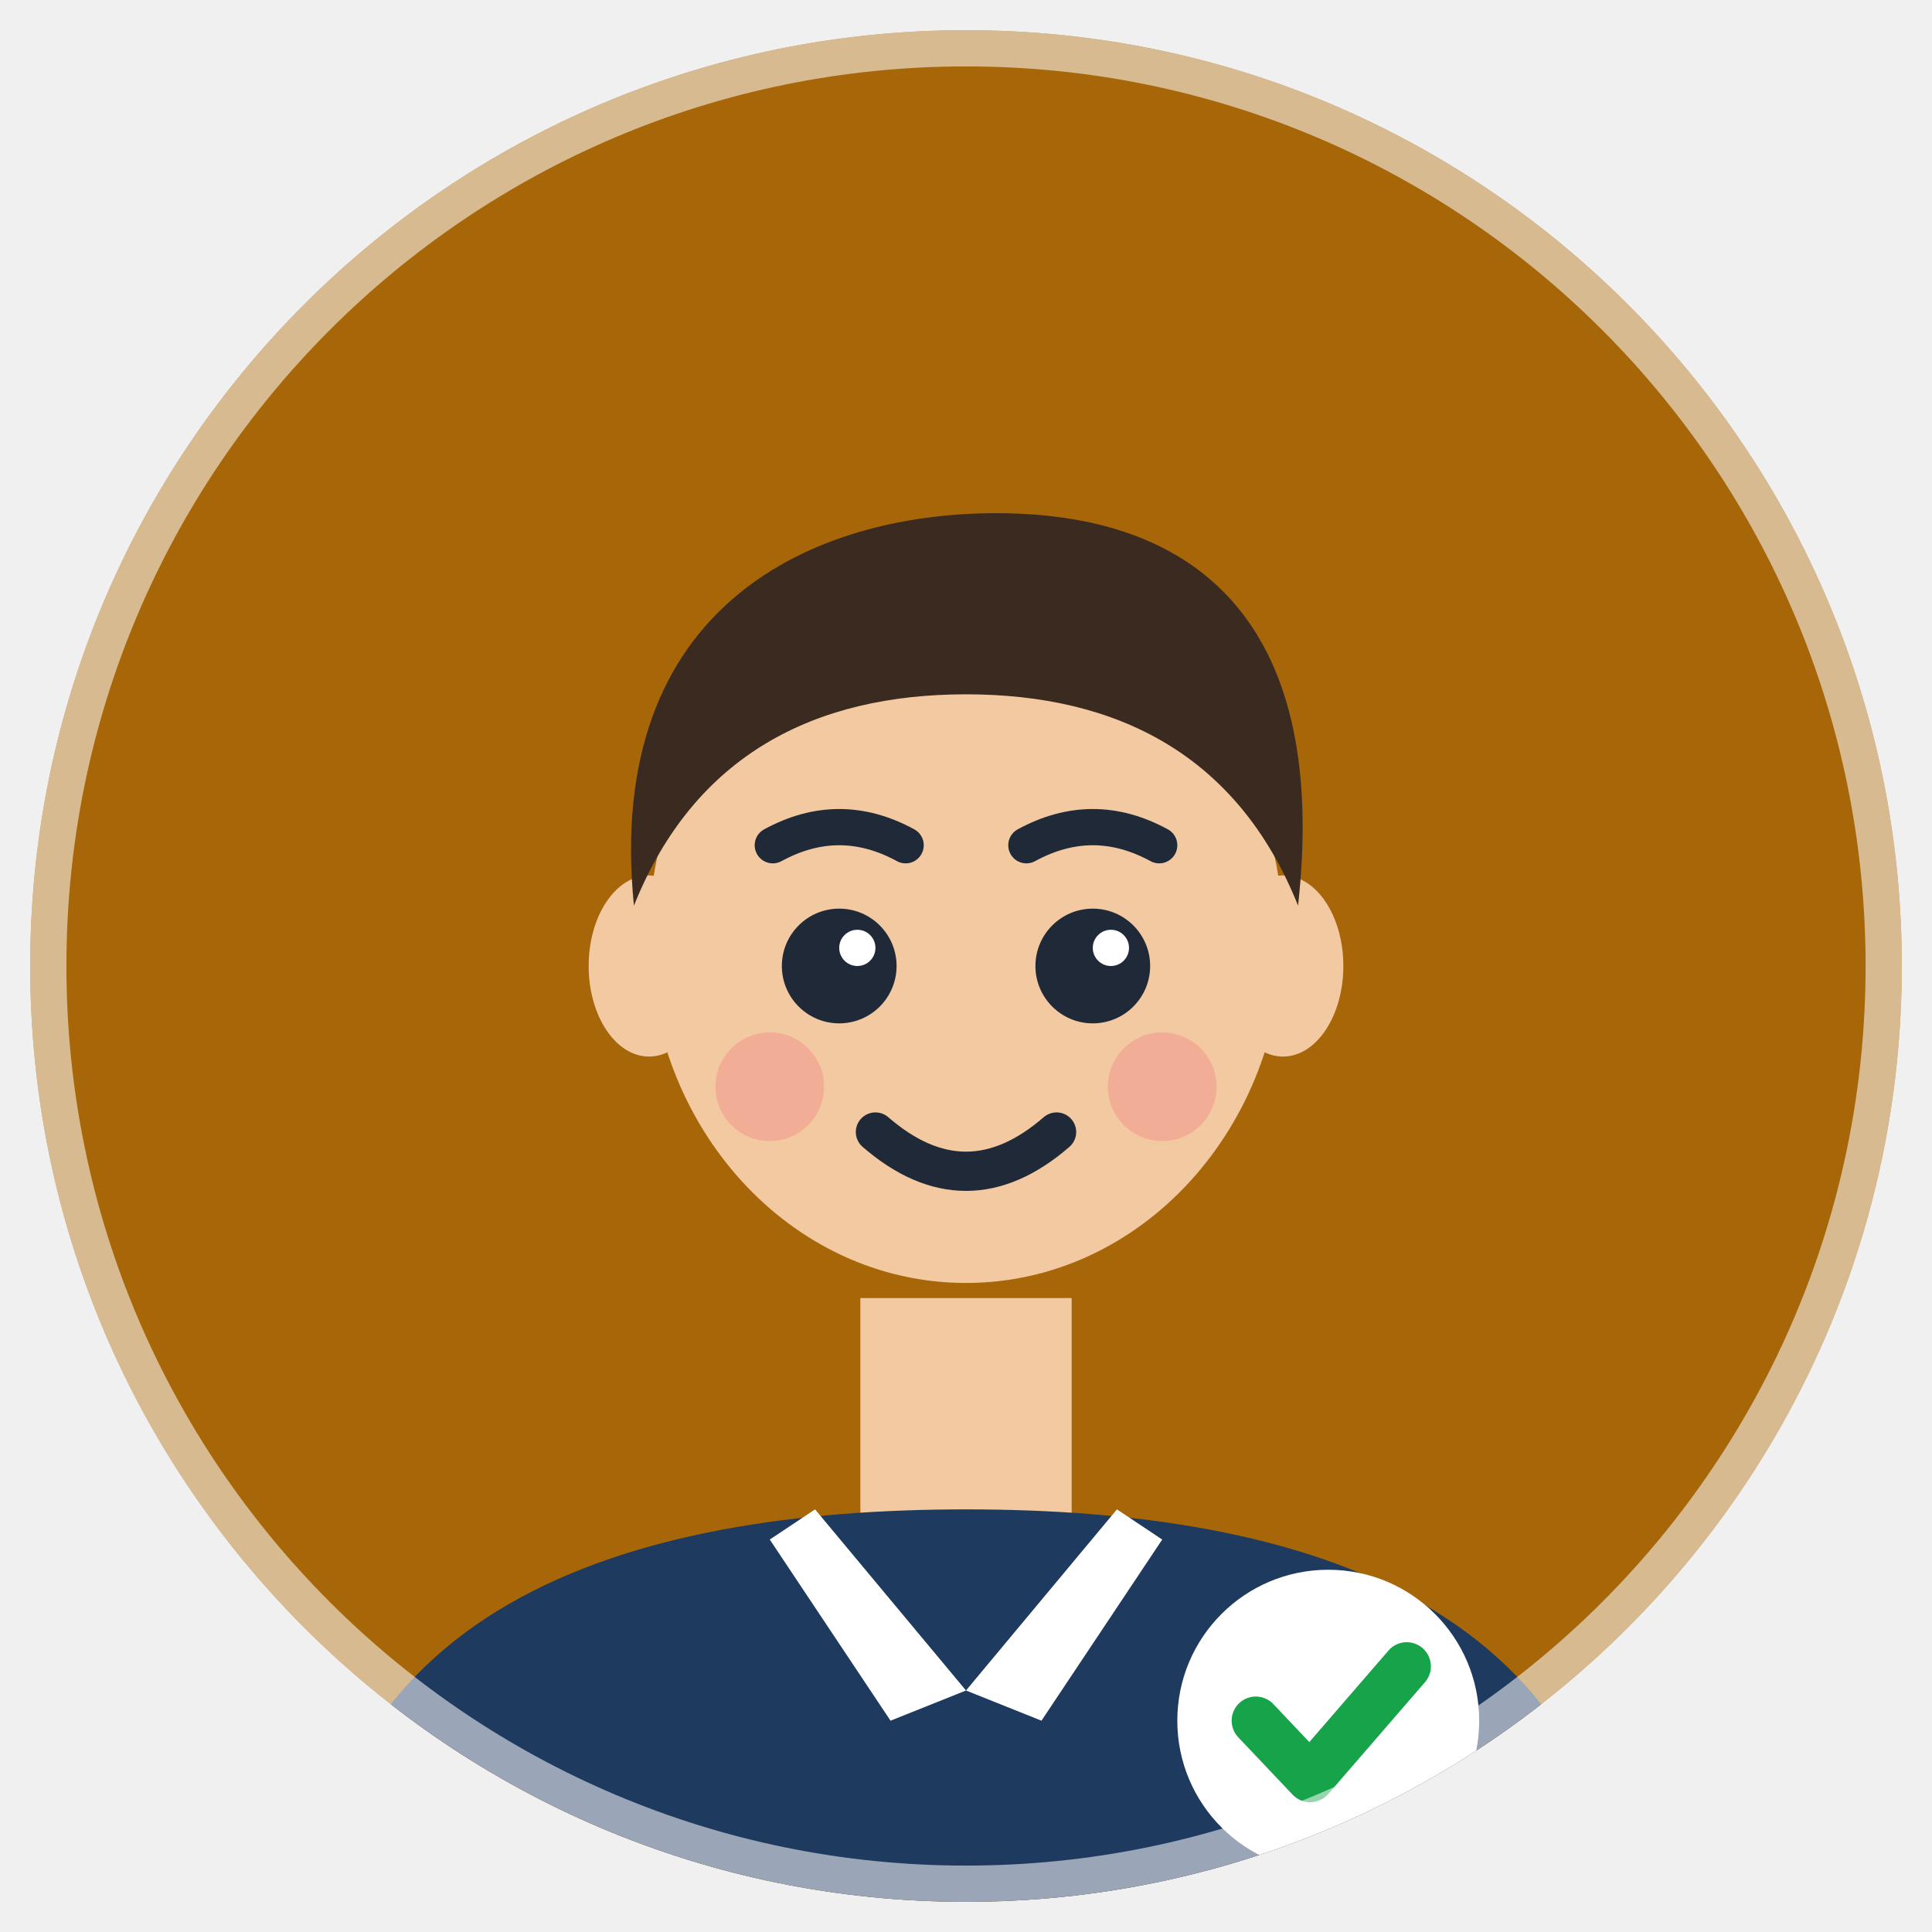
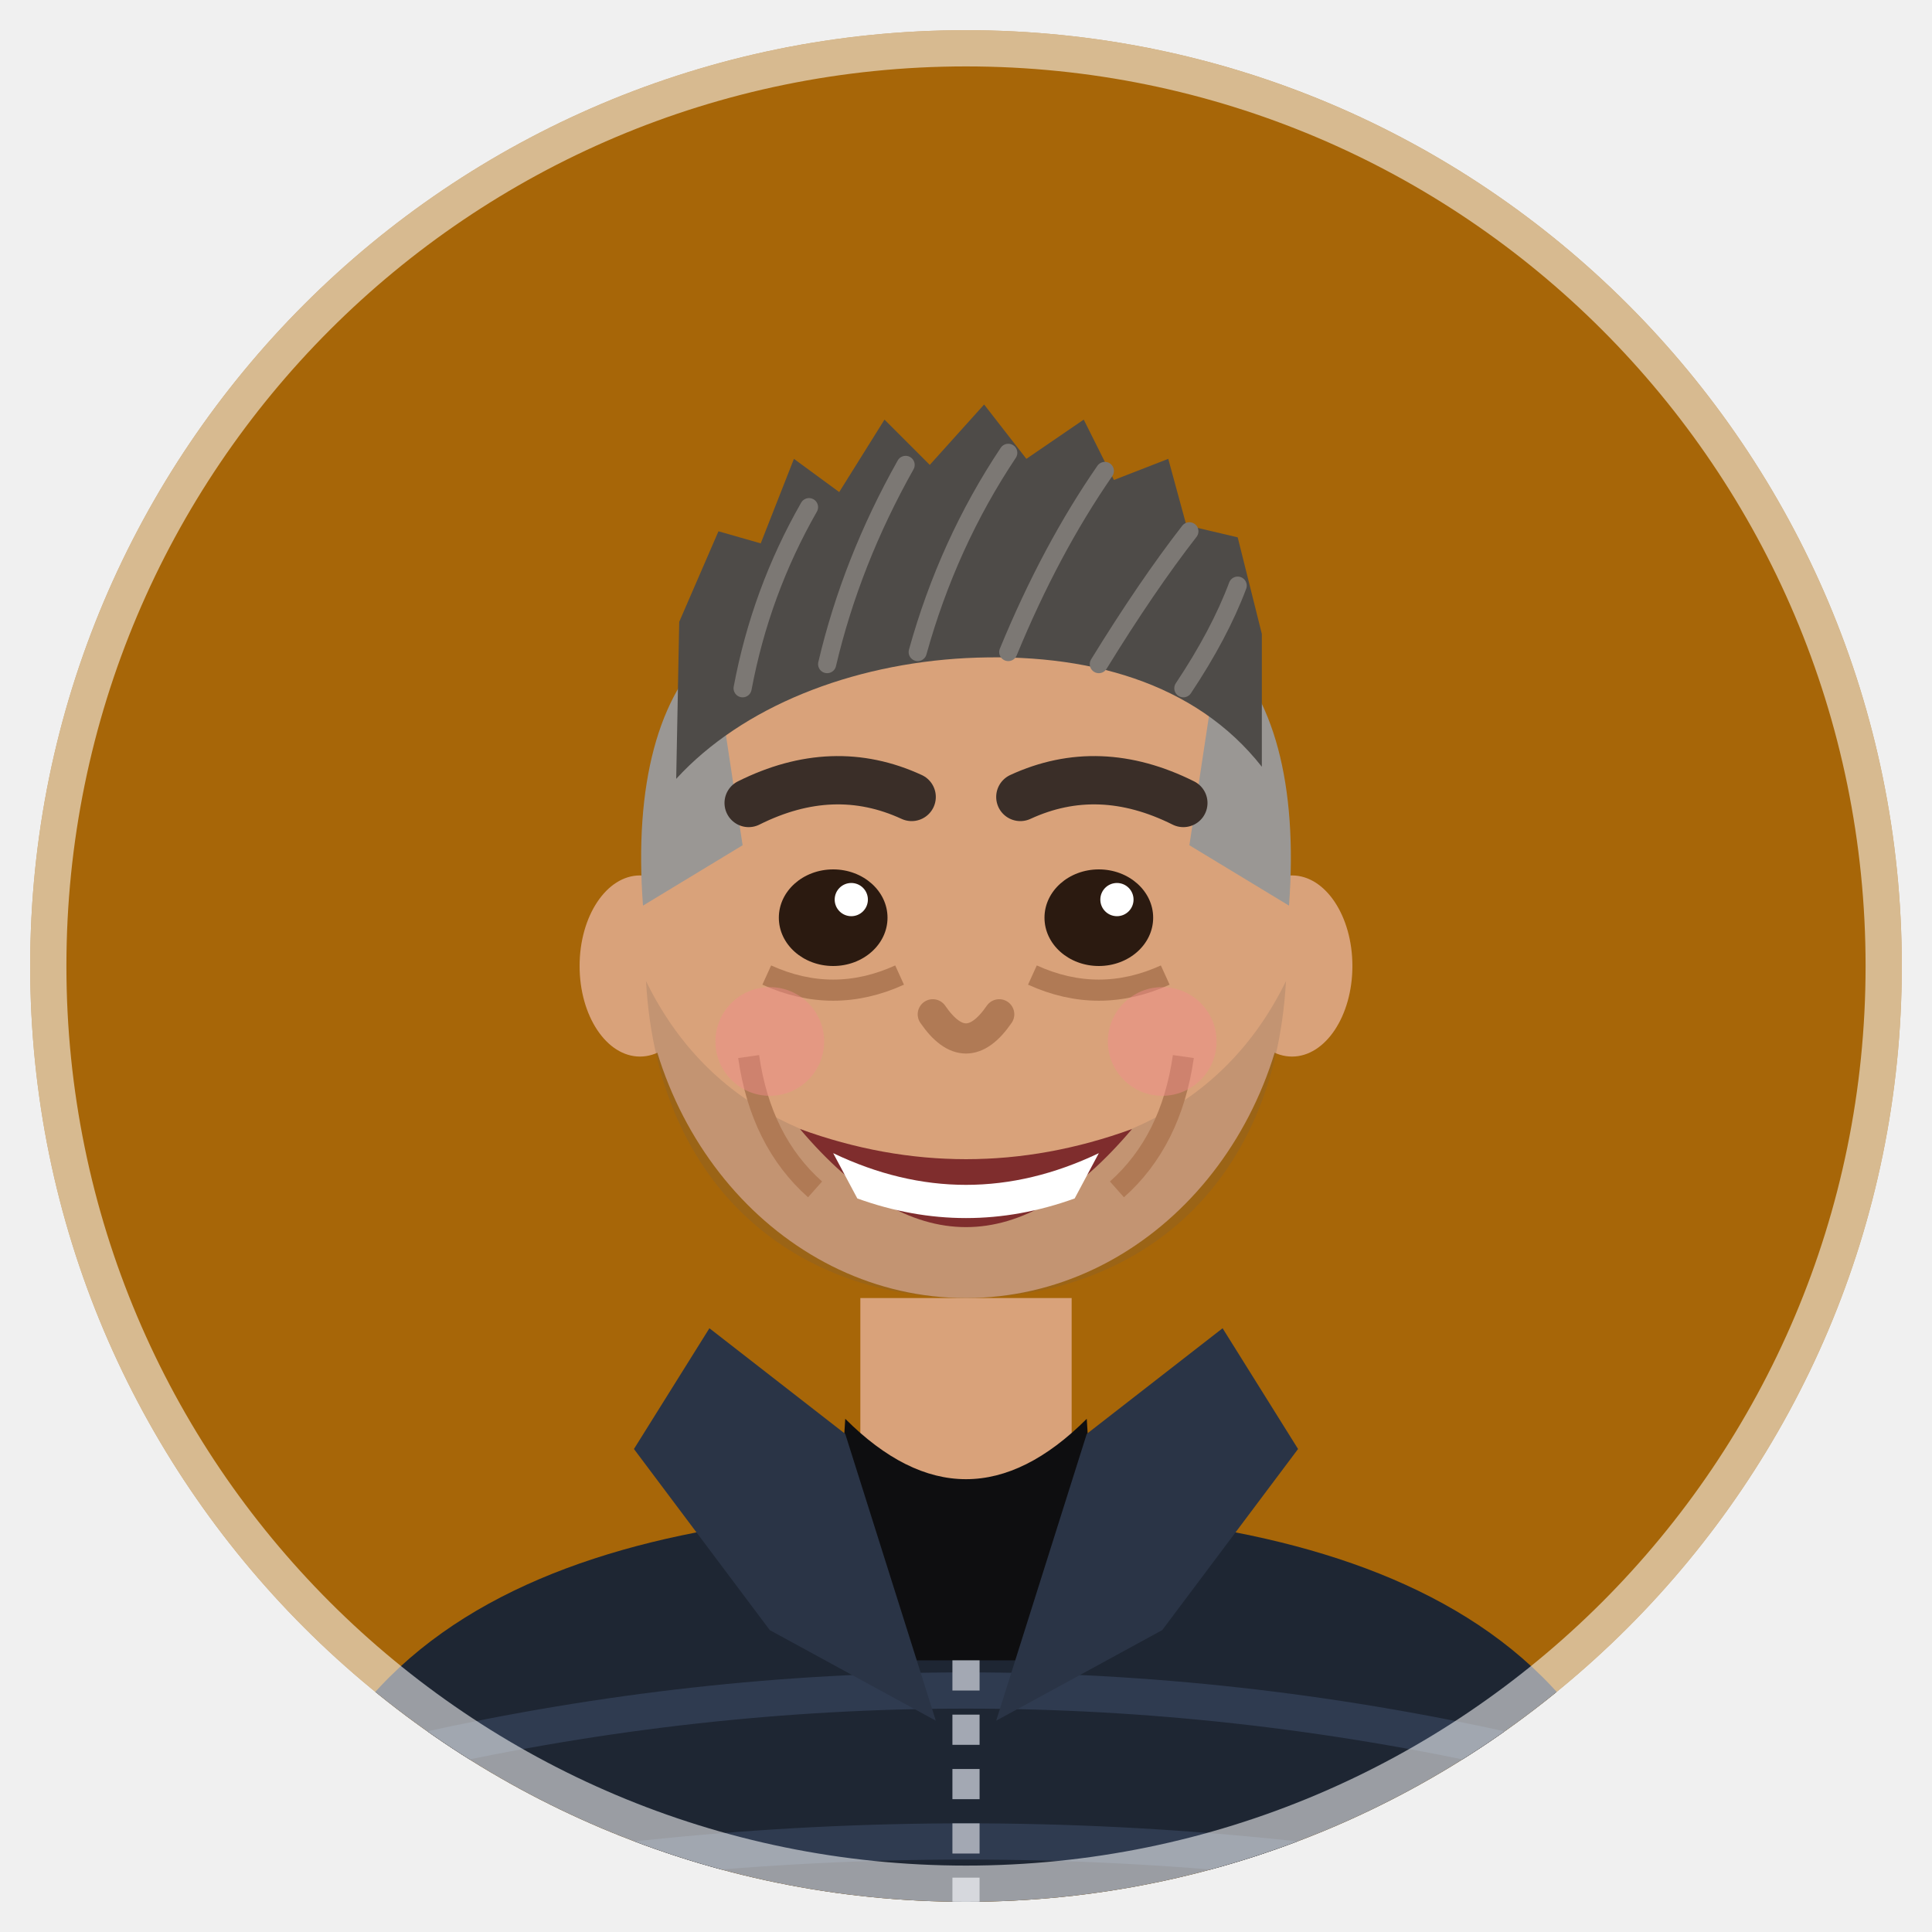
<svg xmlns="http://www.w3.org/2000/svg" viewBox="0 0 64 64" width="64" height="64">
  <defs>
    <clipPath id="clip-gokhan">
      <circle cx="32" cy="32" r="31" />
    </clipPath>
  </defs>
  <circle cx="32" cy="32" r="31" fill="#A76608" />
  <g clip-path="url(#clip-gokhan)">
-     <rect x="28.5" y="43" width="7" height="9" fill="#F2C9A0" />
-     <path d="M10 66 C10 53 21.0 50 32 50 C43.0 50 54 53 54 66 Z" fill="#1E3A5F" />
-     <path d="M27 50 L32 56 L29.5 57 L25.5 51 Z M37 50 L32 56 L34.5 57 L38.5 51 Z" fill="#FFFFFF" />
-     <ellipse cx="21.5" cy="32" rx="2" ry="3" fill="#F2C9A0" />
-     <ellipse cx="42.5" cy="32" rx="2" ry="3" fill="#F2C9A0" />
-     <ellipse cx="32" cy="31" rx="10.5" ry="11.5" fill="#F2C9A0" />
-     <path d="M21 30 C20 20 27 17 33 17 C40 17 44 21 43 30 C41 25 37 23 32 23 C27 23 23 25 21 30 Z" fill="#3B2A20" />
-     <path d="M25.6 28 Q27.8 26.8 30.0 28" stroke="#1F2937" stroke-width="1.2" fill="none" stroke-linecap="round" />
-     <path d="M34.0 28 Q36.2 26.8 38.4 28" stroke="#1F2937" stroke-width="1.2" fill="none" stroke-linecap="round" />
-     <circle cx="27.8" cy="32" r="1.9" fill="#1F2937" />
-     <circle cx="28.4" cy="31.4" r="0.6" fill="#FFFFFF" />
-     <circle cx="36.2" cy="32" r="1.9" fill="#1F2937" />
-     <circle cx="36.8" cy="31.4" r="0.6" fill="#FFFFFF" />
-     <circle cx="25.5" cy="36" r="1.8" fill="#F28C8C" opacity=".45" />
-     <circle cx="38.5" cy="36" r="1.8" fill="#F28C8C" opacity=".45" />
-     <path d="M29 37.5 Q32 40.1 35 37.5" stroke="#1F2937" stroke-width="1.3" fill="none" stroke-linecap="round" />
-     <circle cx="44" cy="57" r="5" fill="#FFFFFF" />
-     <path d="M41.6 57 L43.4 58.9 L46.6 55.2" stroke="#16A34A" stroke-width="1.6" fill="none" stroke-linecap="round" stroke-linejoin="round" />
+     <rect x="28.5" y="43" width="7" height="9" fill="#D9A27A" />
+     <path d="M9 66 C9 53 20.5 50 32 50 C43.5 50 55 53 55 66 Z" fill="#1E2633" />
+     <path d="M14 58 Q32 54 50 58 M12 63 Q32 59 52 63" stroke="#2F3B50" stroke-width="1.2" fill="none" />
+     <path d="M28 47 Q32 51 36 47 L36.5 55 L27.5 55 Z" fill="#0E0E10" />
+     <path d="M23.5 44 L28 47.5 L31 57 L25.5 54 L21 48 Z" fill="#2A3446" />
+     <path d="M40.5 44 L36 47.5 L33 57 L38.5 54 L43 48 Z" fill="#2A3446" />
+     <path d="M32 55 V66" stroke="#A3A8B3" stroke-width=".9" stroke-dasharray="1 .8" />
+     <ellipse cx="21.2" cy="32" rx="2" ry="3" fill="#D9A27A" />
+     <ellipse cx="42.8" cy="32" rx="2" ry="3" fill="#D9A27A" />
+     <ellipse cx="32" cy="31" rx="10.8" ry="12" fill="#D9A27A" />
+     <path d="M21.4 32.5 C21.8 39.5 26.5 43 32 43 C37.5 43 42.2 39.5 42.6 32.5 C40.5 36.8 36.5 38.4 32 38.4 C27.5 38.4 23.5 36.8 21.4 32.5 Z" fill="#6B5A50" opacity=".2" />
+     <path d="M21.3 30 C21 26 21.8 23 23.6 21.4 L24.6 28 Z M42.7 30 C43 26 42.2 23 40.4 21.4 L39.4 28 Z" fill="#9A9794" />
+     <path d="M22.4 25.8 L22.5 20.6 L23.8 17.6 L25.2 18 L26.3 15.2 L27.8 16.3 L29.3 13.9 L30.8 15.4 L32.6 13.4 L34 15.2 L35.9 13.9 L36.9 15.9 L38.7 15.2 L39.3 17.4 L41 17.8 L41.8 21 L41.8 25.4 C39.6 22.6 36 21.6 32 21.8 C28.2 22 24.6 23.4 22.4 25.8 Z" fill="#4E4B48" />
+     <path d="M24.6 22.8 Q25.2 19.6 26.8 16.8" stroke="#7C7874" stroke-width=".6" fill="none" stroke-linecap="round" />
+     <path d="M27.4 22 Q28.2 18.6 30 15.4" stroke="#7C7874" stroke-width=".6" fill="none" stroke-linecap="round" />
+     <path d="M30.4 21.6 Q31.4 18 33.4 15" stroke="#7C7874" stroke-width=".6" fill="none" stroke-linecap="round" />
+     <path d="M33.4 21.6 Q34.8 18.2 36.6 15.6" stroke="#7C7874" stroke-width=".6" fill="none" stroke-linecap="round" />
+     <path d="M36.4 22 Q38 19.4 39.4 17.6" stroke="#7C7874" stroke-width=".6" fill="none" stroke-linecap="round" />
+     <path d="M39.2 22.8 Q40.4 21 41 19.4" stroke="#7C7874" stroke-width=".6" fill="none" stroke-linecap="round" />
+     <path d="M24.8 26.6 Q27.6 25.2 30.2 26.4 M33.8 26.4 Q36.4 25.2 39.2 26.6" stroke="#3A2E28" stroke-width="1.6" fill="none" stroke-linecap="round" />
+     <ellipse cx="27.6" cy="30.4" rx="1.8" ry="1.6" fill="#2B1A10" />
+     <circle cx="28.2" cy="29.8" r=".55" fill="#FFFFFF" />
+     <path d="M25.4 32.3 Q27.6 33.3 29.8 32.3" stroke="#B07A55" stroke-width=".7" fill="none" />
+     <ellipse cx="36.4" cy="30.4" rx="1.8" ry="1.6" fill="#2B1A10" />
+     <circle cx="37.0" cy="29.8" r=".55" fill="#FFFFFF" />
+     <path d="M34.2 32.3 Q36.4 33.3 38.6 32.3" stroke="#B07A55" stroke-width=".7" fill="none" />
+     <path d="M30.9 33.6 Q32 35.2 33.1 33.6" stroke="#B07A55" stroke-width="1" fill="none" stroke-linecap="round" />
+     <path d="M24.8 35 Q25.2 37.8 27 39.4 M39.2 35 Q38.8 37.8 37 39.4" stroke="#B07A55" stroke-width=".7" fill="none" />
+     <path d="M26.5 37.4 Q32 43.9 37.5 37.4 Q32 39.4 26.5 37.4 Z" fill="#7F2D2D" />
+     <path d="M27.6 38.2 Q32 40.3 36.4 38.2 L35.6 39.7 Q32 41.0 28.4 39.7 Z" fill="#FFFFFF" />
+     <circle cx="25.5" cy="34.5" r="1.8" fill="#F28C8C" opacity=".45" />
+     <circle cx="38.5" cy="34.5" r="1.8" fill="#F28C8C" opacity=".45" />
  </g>
  <circle cx="32" cy="32" r="30.4" fill="none" stroke="#FFFFFF" stroke-opacity=".55" stroke-width="1.2" />
</svg>
